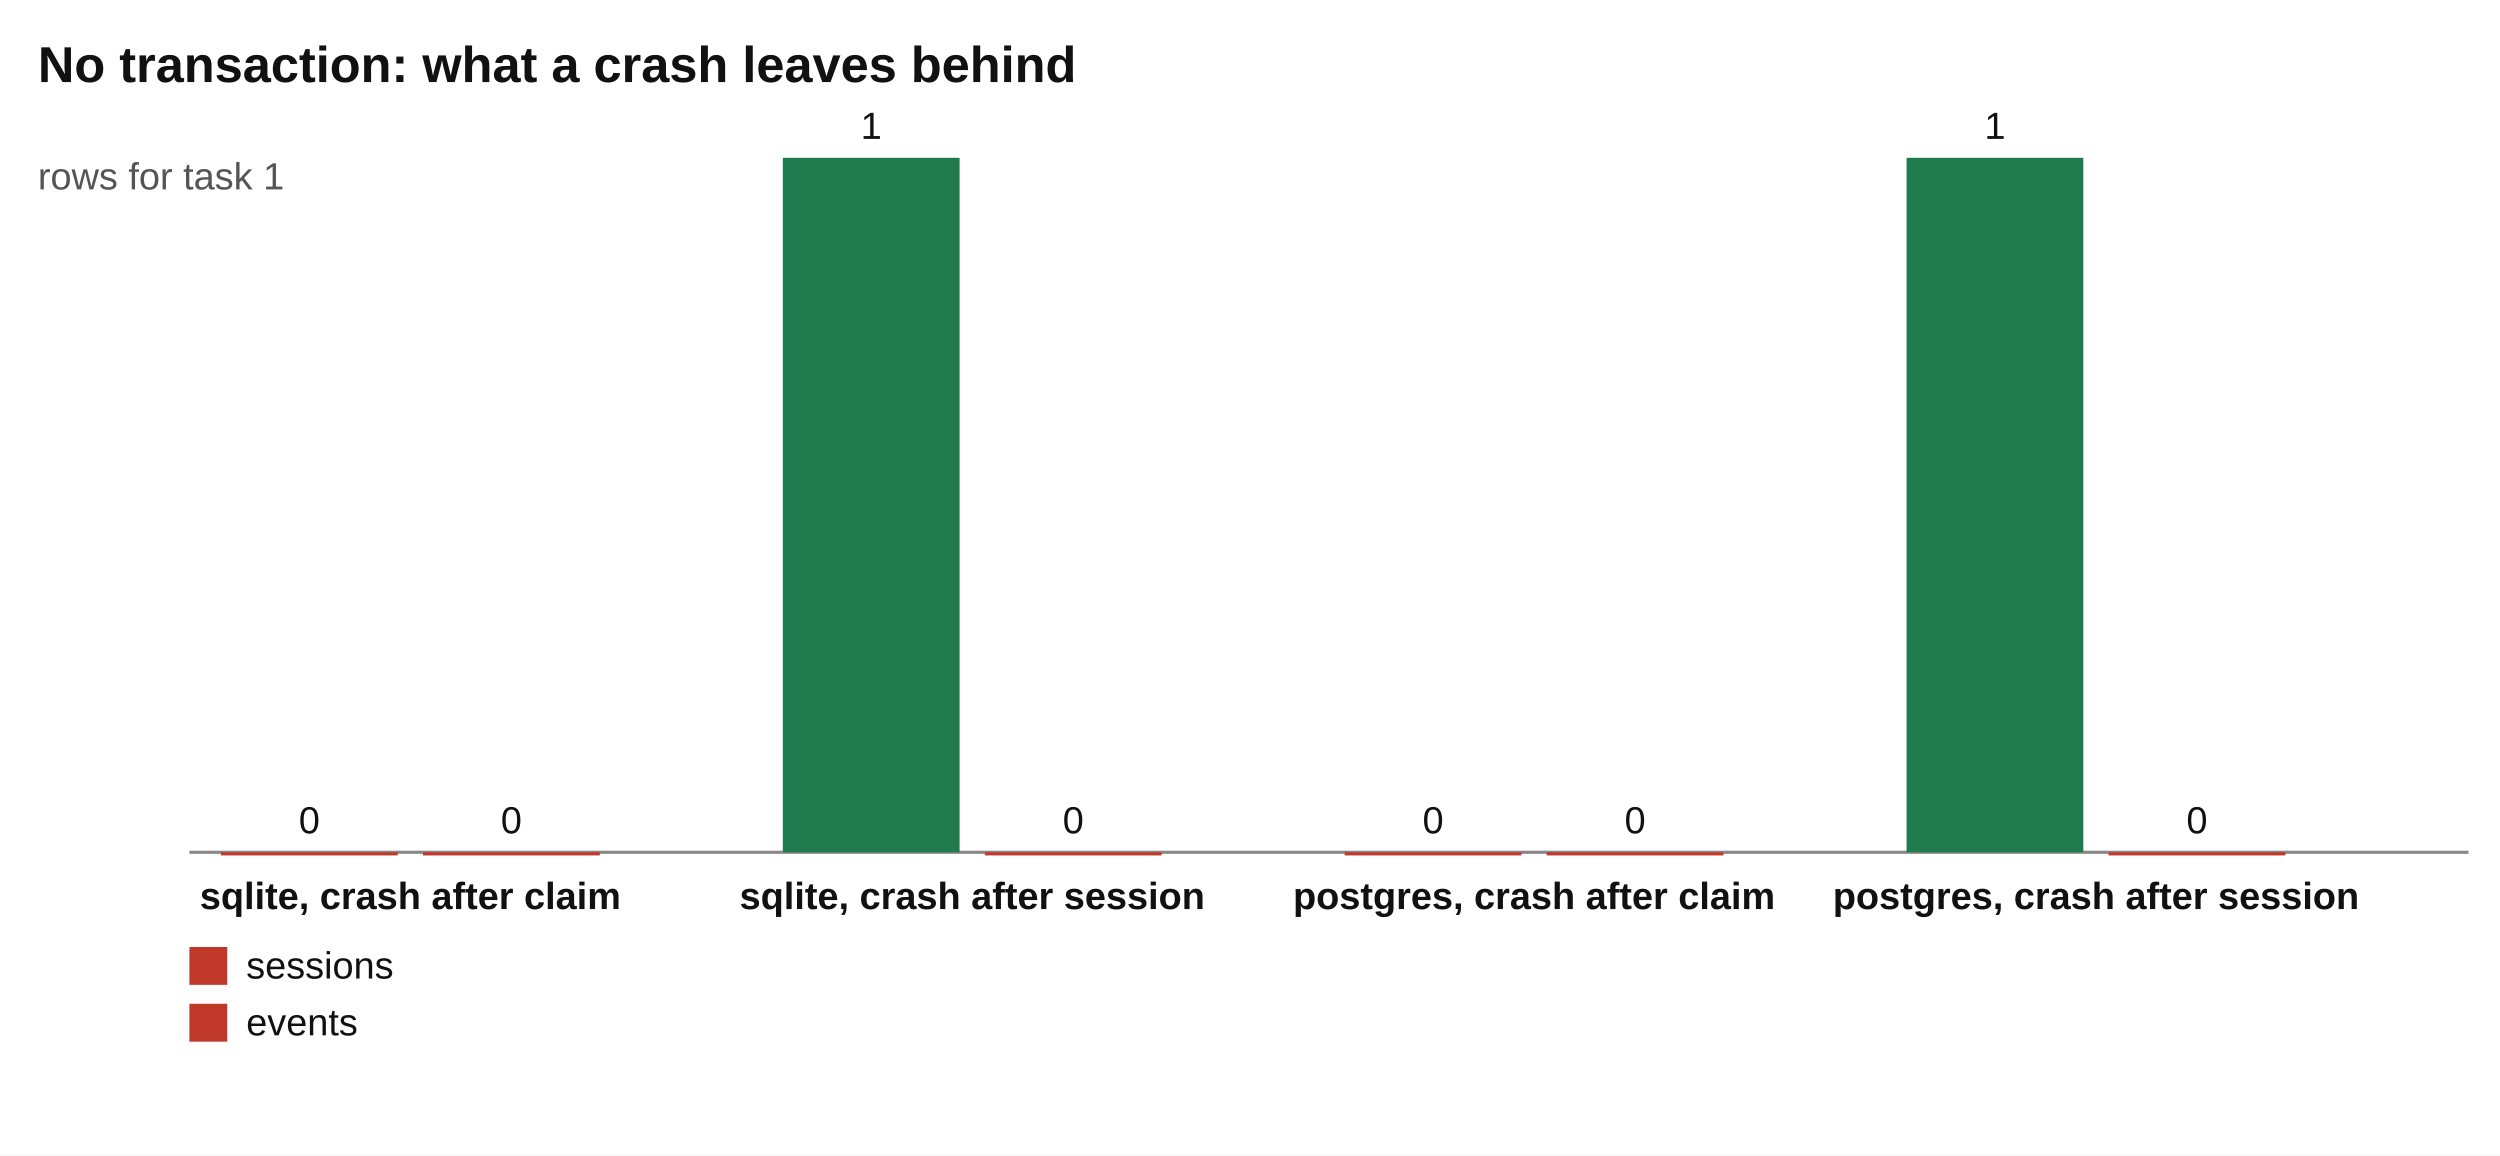
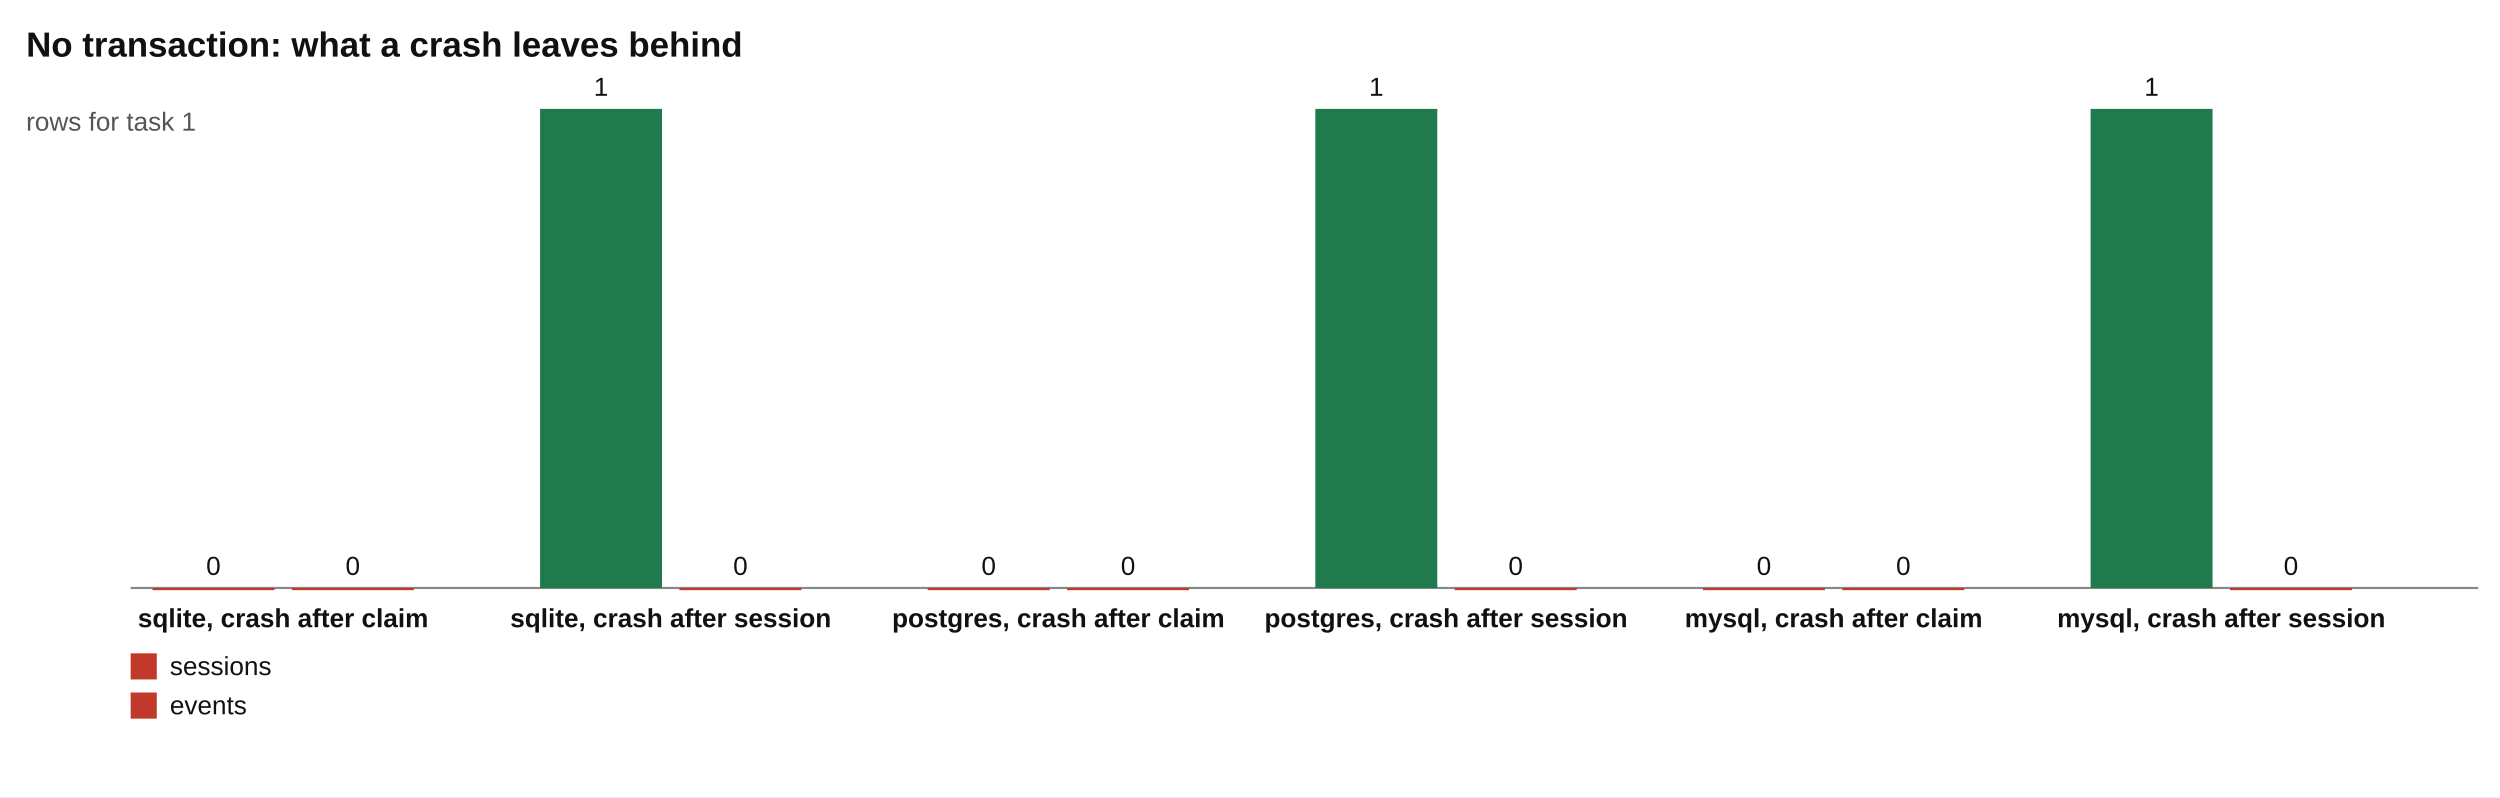
- <svg xmlns="http://www.w3.org/2000/svg" width="792" height="366" viewBox="0 0 792 366" font-family="Arial, sans-serif" font-size="12">
+ <svg xmlns="http://www.w3.org/2000/svg" width="1148" height="366" viewBox="0 0 1148 366" font-family="Arial, sans-serif" font-size="12">
  <rect width="100%" height="100%" fill="#ffffff" />
  <text x="12" y="26" font-size="16" font-weight="bold" fill="#111">No transaction: what a crash leaves behind</text>
-   <line x1="60" y1="270" x2="782" y2="270" stroke="#888" />
+   <line x1="60" y1="270" x2="1138" y2="270" stroke="#888" />
  <text x="12" y="60" fill="#555">rows for task 1</text>
  <rect x="70" y="270" width="56" height="1" fill="#c0392b" />
  <text x="98" y="264" text-anchor="middle" fill="#111">0</text>
  <rect x="134" y="270" width="56" height="1" fill="#c0392b" />
  <text x="162" y="264" text-anchor="middle" fill="#111">0</text>
  <text x="130" y="288" text-anchor="middle" font-weight="bold" fill="#111">sqlite, crash after claim</text>
  <rect x="248" y="50" width="56" height="220" fill="#1f7a4d" />
  <text x="276" y="44" text-anchor="middle" fill="#111">1</text>
  <rect x="312" y="270" width="56" height="1" fill="#c0392b" />
  <text x="340" y="264" text-anchor="middle" fill="#111">0</text>
  <text x="308" y="288" text-anchor="middle" font-weight="bold" fill="#111">sqlite, crash after session</text>
  <rect x="426" y="270" width="56" height="1" fill="#c0392b" />
  <text x="454" y="264" text-anchor="middle" fill="#111">0</text>
  <rect x="490" y="270" width="56" height="1" fill="#c0392b" />
  <text x="518" y="264" text-anchor="middle" fill="#111">0</text>
  <text x="486" y="288" text-anchor="middle" font-weight="bold" fill="#111">postgres, crash after claim</text>
  <rect x="604" y="50" width="56" height="220" fill="#1f7a4d" />
  <text x="632" y="44" text-anchor="middle" fill="#111">1</text>
  <rect x="668" y="270" width="56" height="1" fill="#c0392b" />
  <text x="696" y="264" text-anchor="middle" fill="#111">0</text>
  <text x="664" y="288" text-anchor="middle" font-weight="bold" fill="#111">postgres, crash after session</text>
+   <rect x="782" y="270" width="56" height="1" fill="#c0392b" />
+   <text x="810" y="264" text-anchor="middle" fill="#111">0</text>
+   <rect x="846" y="270" width="56" height="1" fill="#c0392b" />
+   <text x="874" y="264" text-anchor="middle" fill="#111">0</text>
+   <text x="842" y="288" text-anchor="middle" font-weight="bold" fill="#111">mysql, crash after claim</text>
+   <rect x="960" y="50" width="56" height="220" fill="#1f7a4d" />
+   <text x="988" y="44" text-anchor="middle" fill="#111">1</text>
+   <rect x="1024" y="270" width="56" height="1" fill="#c0392b" />
+   <text x="1052" y="264" text-anchor="middle" fill="#111">0</text>
+   <text x="1020" y="288" text-anchor="middle" font-weight="bold" fill="#111">mysql, crash after session</text>
  <rect x="60" y="300" width="12" height="12" fill="#c0392b" />
  <text x="78" y="310" fill="#111">sessions</text>
  <rect x="60" y="318" width="12" height="12" fill="#c0392b" />
  <text x="78" y="328" fill="#111">events</text>
</svg>
